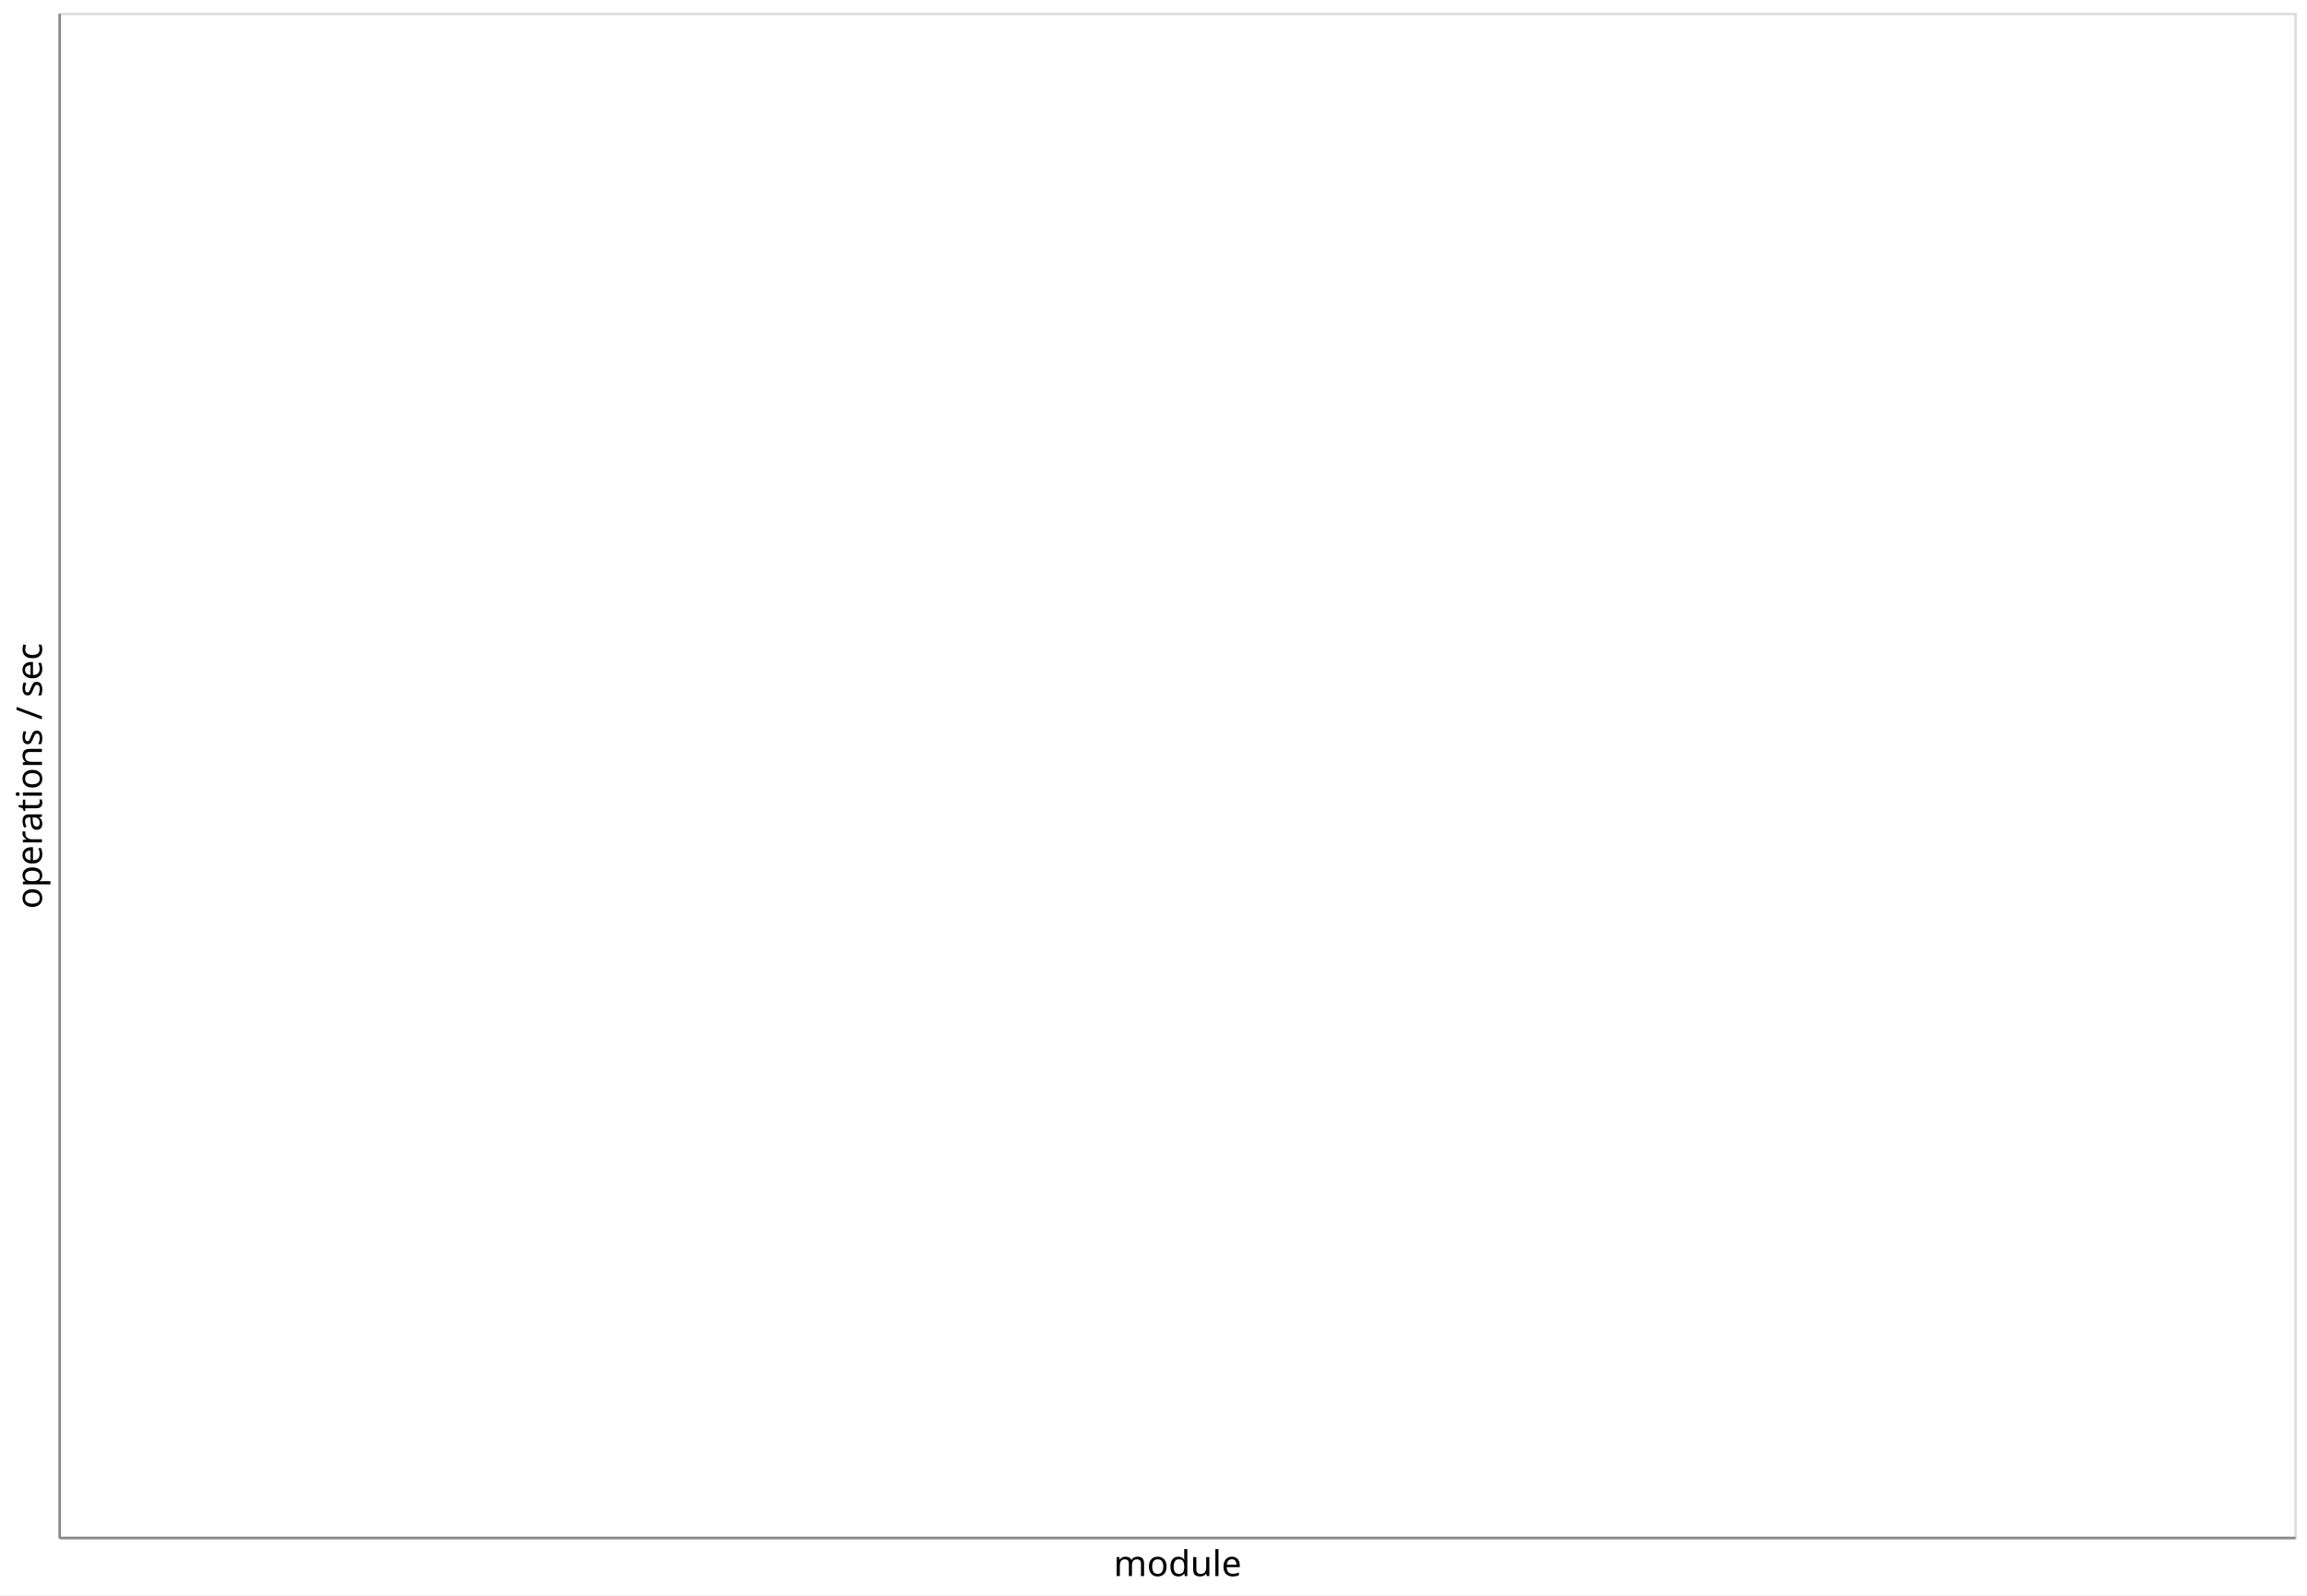
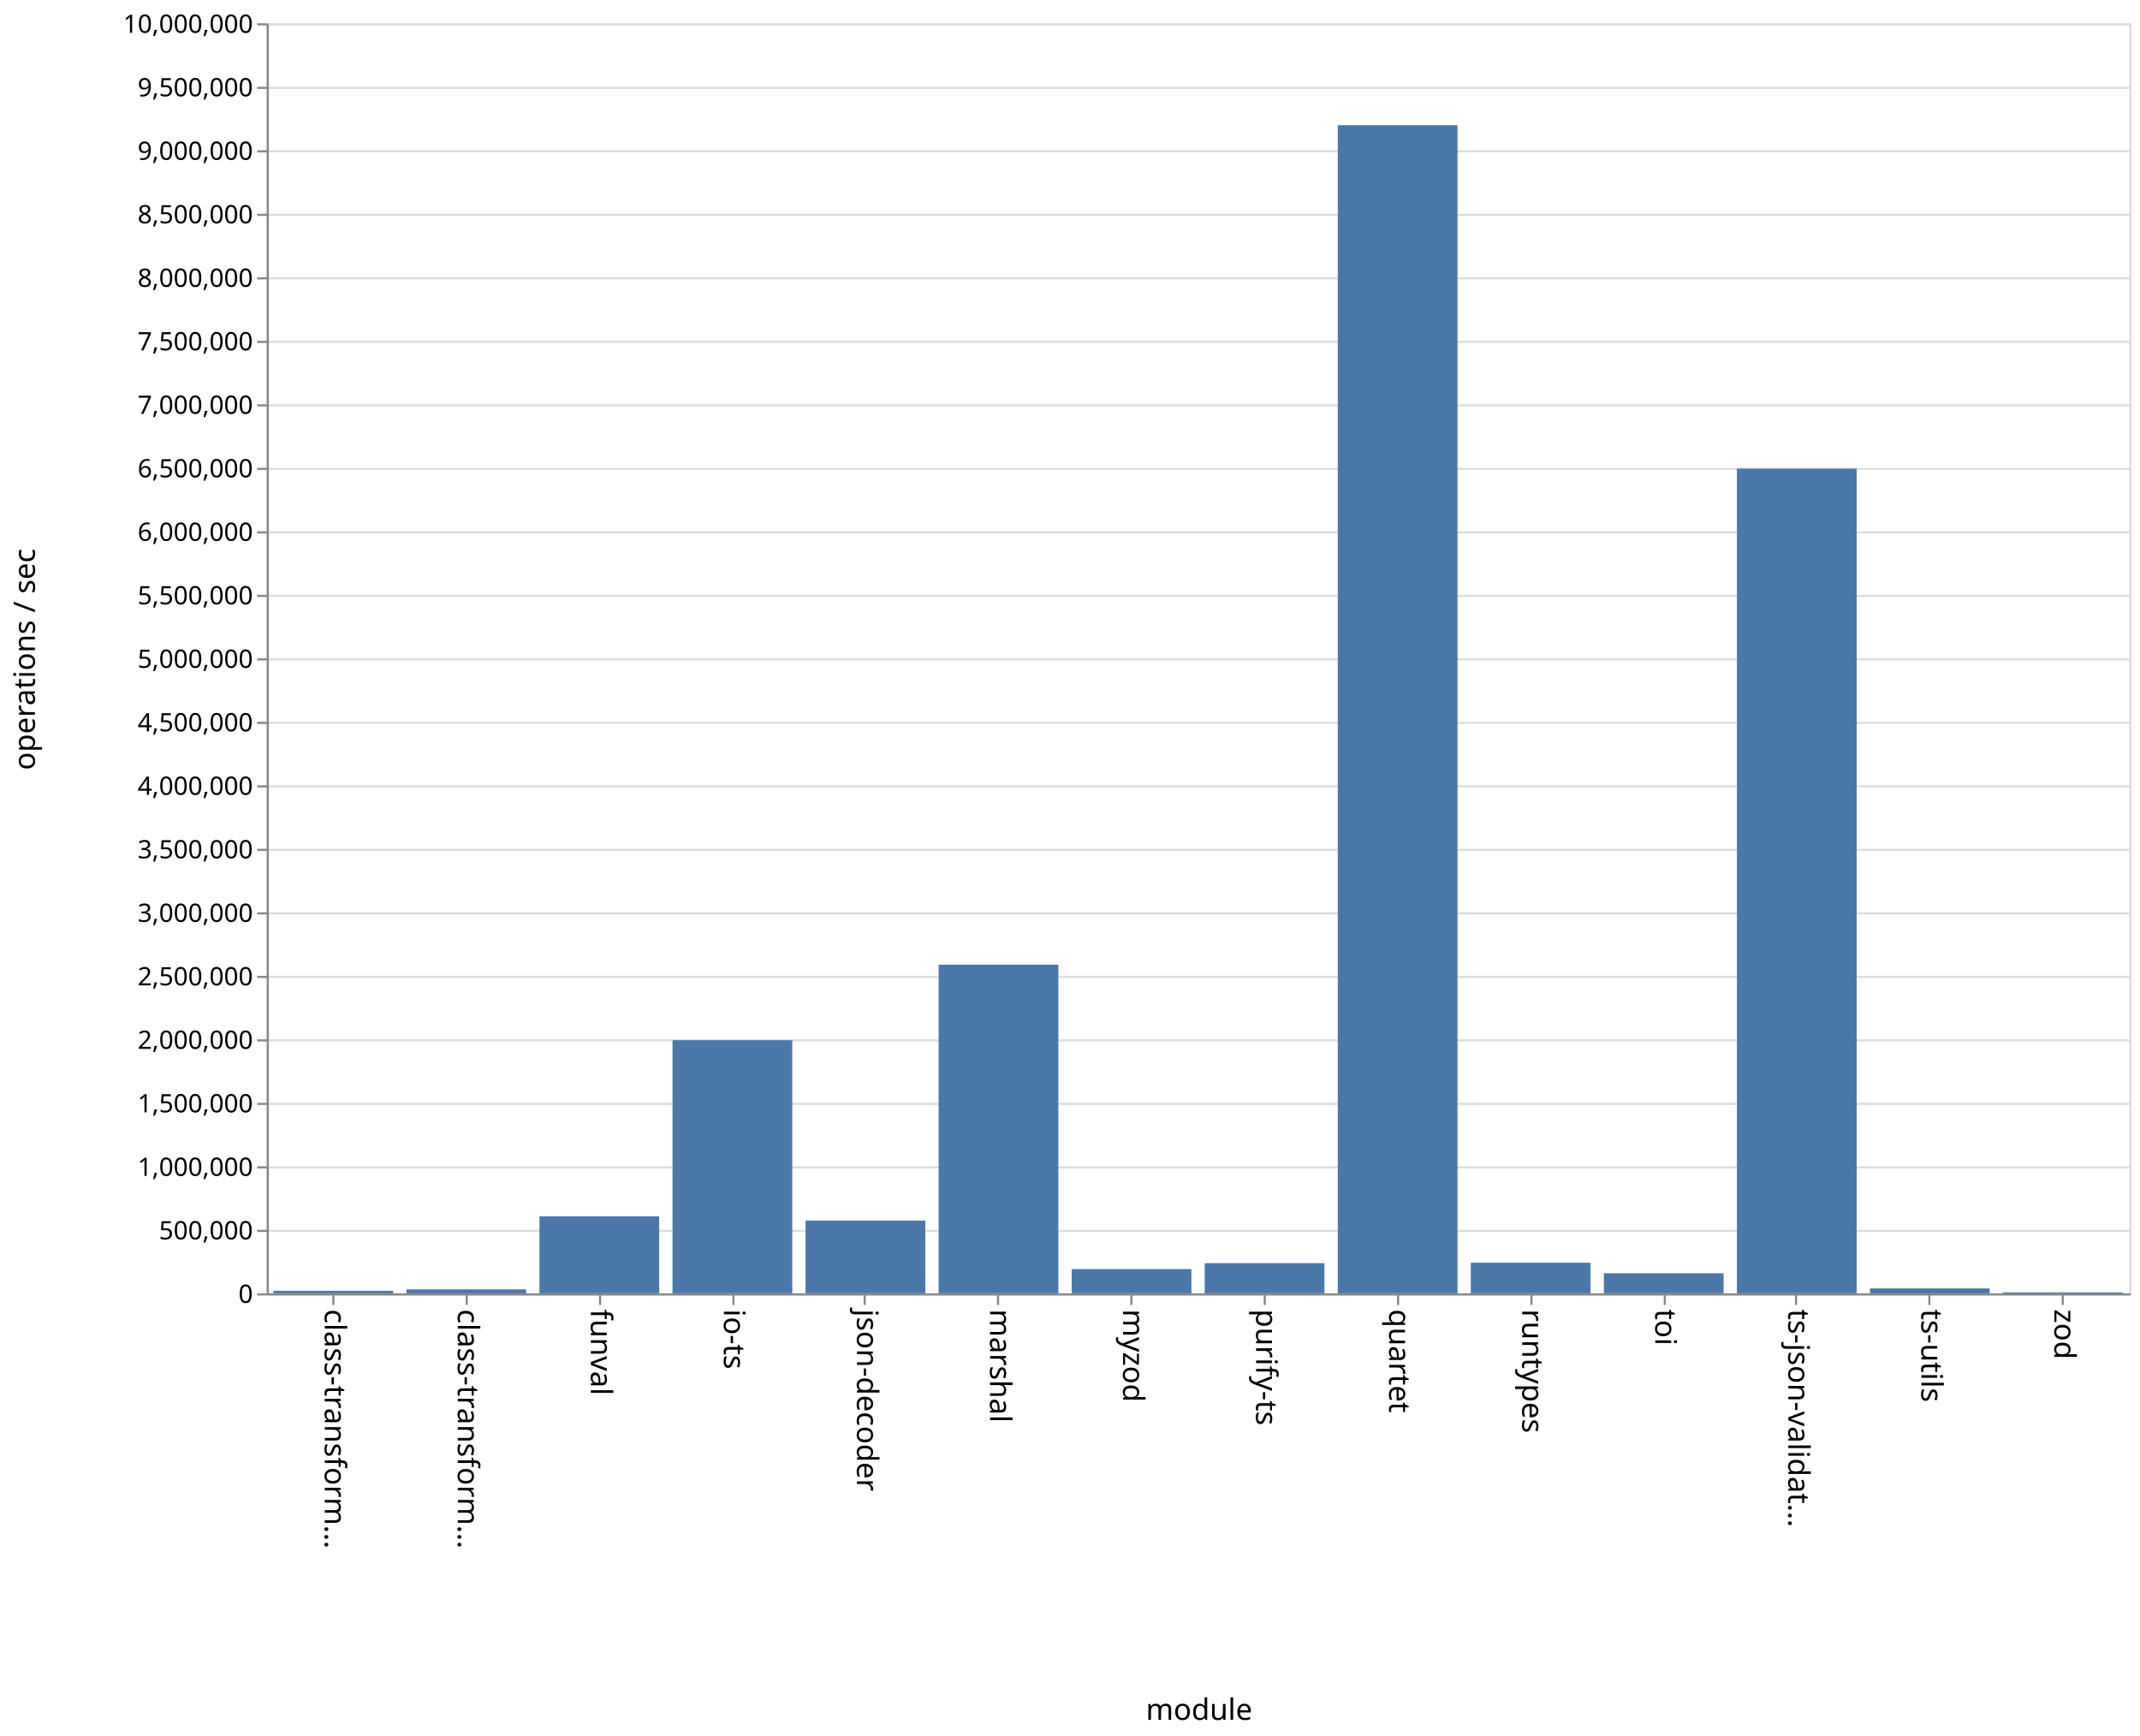
- <svg xmlns="http://www.w3.org/2000/svg" class="marks" width="908" height="628">
-   <path fill="#fff" d="M0 0h908v628H0z" />
+ <svg xmlns="http://www.w3.org/2000/svg" class="marks" width="1011" height="820">
+   <path fill="#fff" d="M0 0h1011v820H0z" />
  <g class="mark-group role-frame root">
-     <path class="background" d="M23.5 5.5h880v600h-880z" fill="none" stroke="#ddd" />
+     <path class="background" d="M126.5 11.5h880v600h-880z" fill="none" stroke="#ddd" />
    <g class="mark-group role-axis">
-       <path class="background" d="M23.5 5.5z" pointer-events="none" fill="none" />
+       <path class="background" d="M126.5 11.5z" pointer-events="none" fill="none" />
+       <g class="mark-rule role-axis-grid" pointer-events="none" fill="none" stroke="#ddd">
+         <path d="M126.5 611.5h880M126.5 581.5h880M126.5 551.5h880M126.5 521.5h880M126.5 491.5h880M126.5 461.5h880M126.5 431.5h880M126.5 401.5h880M126.5 371.5h880M126.5 341.5h880M126.5 311.5h880M126.5 281.5h880M126.5 251.5h880M126.5 221.5h880M126.5 191.5h880M126.5 161.5h880M126.5 131.5h880M126.5 101.5h880M126.5 71.5h880M126.5 41.5h880M126.5 11.5h880" />
+       </g>
    </g>
    <g class="mark-group role-axis">
-       <path class="background" d="M23.5 605.5z" pointer-events="none" fill="none" />
-       <path fill="none" stroke="#888" d="M23.5 605.5h880" pointer-events="none" />
-       <text text-anchor="middle" transform="translate(463.5 620.5)" font-family="sans-serif" font-size="14" font-weight="400" pointer-events="none">
+       <path class="background" d="M126.5 611.5z" pointer-events="none" fill="none" />
+       <g class="mark-rule role-axis-tick" pointer-events="none" fill="none" stroke="#888">
+         <path d="M157.5 611.5v5M220.5 611.5v5M283.5 611.5v5M346.5 611.5v5M408.5 611.5v5M471.5 611.5v5M534.5 611.5v5M597.5 611.5v5M660.5 611.5v5M723.5 611.5v5M786.5 611.5v5M848.5 611.5v5M911.5 611.5v5M974.5 611.5v5" />
+       </g>
+       <g class="mark-text role-axis-label" pointer-events="none" font-family="sans-serif" font-size="14">
+         <text transform="rotate(90 -232.536 385.964)">
+                     class-transform…
+                 </text>
+         <text transform="rotate(90 -201.107 417.393)">
+                     class-transform…
+                 </text>
+         <text transform="rotate(90 -169.679 448.821)">
+                     funval
+                 </text>
+         <text transform="rotate(90 -138.25 480.25)">
+                     io-ts
+                 </text>
+         <text transform="rotate(90 -106.821 511.679)">
+                     json-decoder
+                 </text>
+         <text transform="rotate(90 -75.393 543.107)">
+                     marshal
+                 </text>
+         <text transform="rotate(90 -43.964 574.536)">
+                     myzod
+                 </text>
+         <text transform="rotate(90 -12.536 605.964)">
+                     purify-ts
+                 </text>
+         <text transform="rotate(90 18.893 637.393)">
+                     quartet
+                 </text>
+         <text transform="rotate(90 50.321 668.821)">
+                     runtypes
+                 </text>
+         <text transform="rotate(90 81.75 700.25)">
+                     toi
+                 </text>
+         <text transform="rotate(90 113.179 731.679)">
+                     ts-json-validat…
+                 </text>
+         <text transform="rotate(90 144.607 763.107)">
+                     ts-utils
+                 </text>
+         <text transform="rotate(90 176.036 794.536)">
+                     zod
+                 </text>
+       </g>
+       <path fill="none" stroke="#888" d="M126.5 611.5h880" pointer-events="none" />
+       <text text-anchor="middle" transform="translate(566.5 812.5)" font-family="sans-serif" font-size="14" font-weight="400" pointer-events="none">
                module
            </text>
    </g>
    <g class="mark-group role-axis">
-       <path class="background" d="M23.5 5.5z" pointer-events="none" fill="none" />
-       <path fill="none" stroke="#888" d="M23.5 605.5V5.5" pointer-events="none" />
-       <text text-anchor="middle" transform="rotate(-90 161 144.5)" font-family="sans-serif" font-size="14" font-weight="400" pointer-events="none">
+       <path class="background" d="M126.5 11.5z" pointer-events="none" fill="none" />
+       <g class="mark-rule role-axis-tick" pointer-events="none" fill="none" stroke="#888">
+         <path d="M126.5 611.5h-5M126.5 581.5h-5M126.5 551.5h-5M126.5 521.5h-5M126.5 491.5h-5M126.5 461.5h-5M126.5 431.5h-5M126.5 401.5h-5M126.5 371.5h-5M126.5 341.5h-5M126.5 311.5h-5M126.5 281.5h-5M126.5 251.5h-5M126.5 221.5h-5M126.5 191.5h-5M126.5 161.5h-5M126.5 131.5h-5M126.5 101.5h-5M126.5 71.5h-5M126.5 41.5h-5M126.5 11.5h-5" />
+       </g>
+       <g class="mark-text role-axis-label" pointer-events="none" text-anchor="end" font-family="sans-serif" font-size="12">
+         <text transform="translate(119.5 615.5)">
+                     0
+                 </text>
+         <text transform="translate(119.5 585.5)">
+                     500,000
+                 </text>
+         <text transform="translate(119.5 555.5)">
+                     1,000,000
+                 </text>
+         <text transform="translate(119.5 525.5)">
+                     1,500,000
+                 </text>
+         <text transform="translate(119.5 495.5)">
+                     2,000,000
+                 </text>
+         <text transform="translate(119.5 465.5)">
+                     2,500,000
+                 </text>
+         <text transform="translate(119.5 435.5)">
+                     3,000,000
+                 </text>
+         <text transform="translate(119.5 405.5)">
+                     3,500,000
+                 </text>
+         <text transform="translate(119.5 375.5)">
+                     4,000,000
+                 </text>
+         <text transform="translate(119.5 345.5)">
+                     4,500,000
+                 </text>
+         <text transform="translate(119.5 315.5)">
+                     5,000,000
+                 </text>
+         <text transform="translate(119.5 285.5)">
+                     5,500,000
+                 </text>
+         <text transform="translate(119.5 255.5)">
+                     6,000,000
+                 </text>
+         <text transform="translate(119.5 225.5)">
+                     6,500,000
+                 </text>
+         <text transform="translate(119.5 195.5)">
+                     7,000,000
+                 </text>
+         <text transform="translate(119.5 165.5)">
+                     7,500,000
+                 </text>
+         <text transform="translate(119.5 135.5)">
+                     8,000,000
+                 </text>
+         <text transform="translate(119.5 105.5)">
+                     8,500,000
+                 </text>
+         <text transform="translate(119.5 75.5)">
+                     9,000,000
+                 </text>
+         <text transform="translate(119.5 45.5)">
+                     9,500,000
+                 </text>
+         <text transform="translate(119.5 15.5)">
+                     10,000,000
+                 </text>
+       </g>
+       <path fill="none" stroke="#888" d="M126.5 611.5v-600" pointer-events="none" />
+       <text text-anchor="middle" transform="rotate(-90 164 147.5)" font-family="sans-serif" font-size="14" font-weight="400" pointer-events="none">
                operations / sec
            </text>
    </g>
+     <g class="mark-rect role-mark marks" fill="#4c78a8">
+       <path d="M129.143 609.81h56.571V611h-56.571zM192 609.133h56.571V611H192zM254.857 574.645h56.572V611h-56.572zM317.714 491.416h56.572V611h-56.572zM380.571 576.624h56.572V611H380.57zM443.429 455.741H500V611h-56.571zM506.286 599.533h56.571V611h-56.571zM569.143 596.734h56.571V611h-56.571zM632 59.133h56.571V611H632zM694.857 596.536h56.572V611h-56.572zM757.714 601.508h56.572V611h-56.572zM820.571 221.399h56.572V611H820.57zM883.429 608.692H940V611h-56.571zM946.286 610.525h56.571V611h-56.571z" />
+     </g>
  </g>
</svg>
